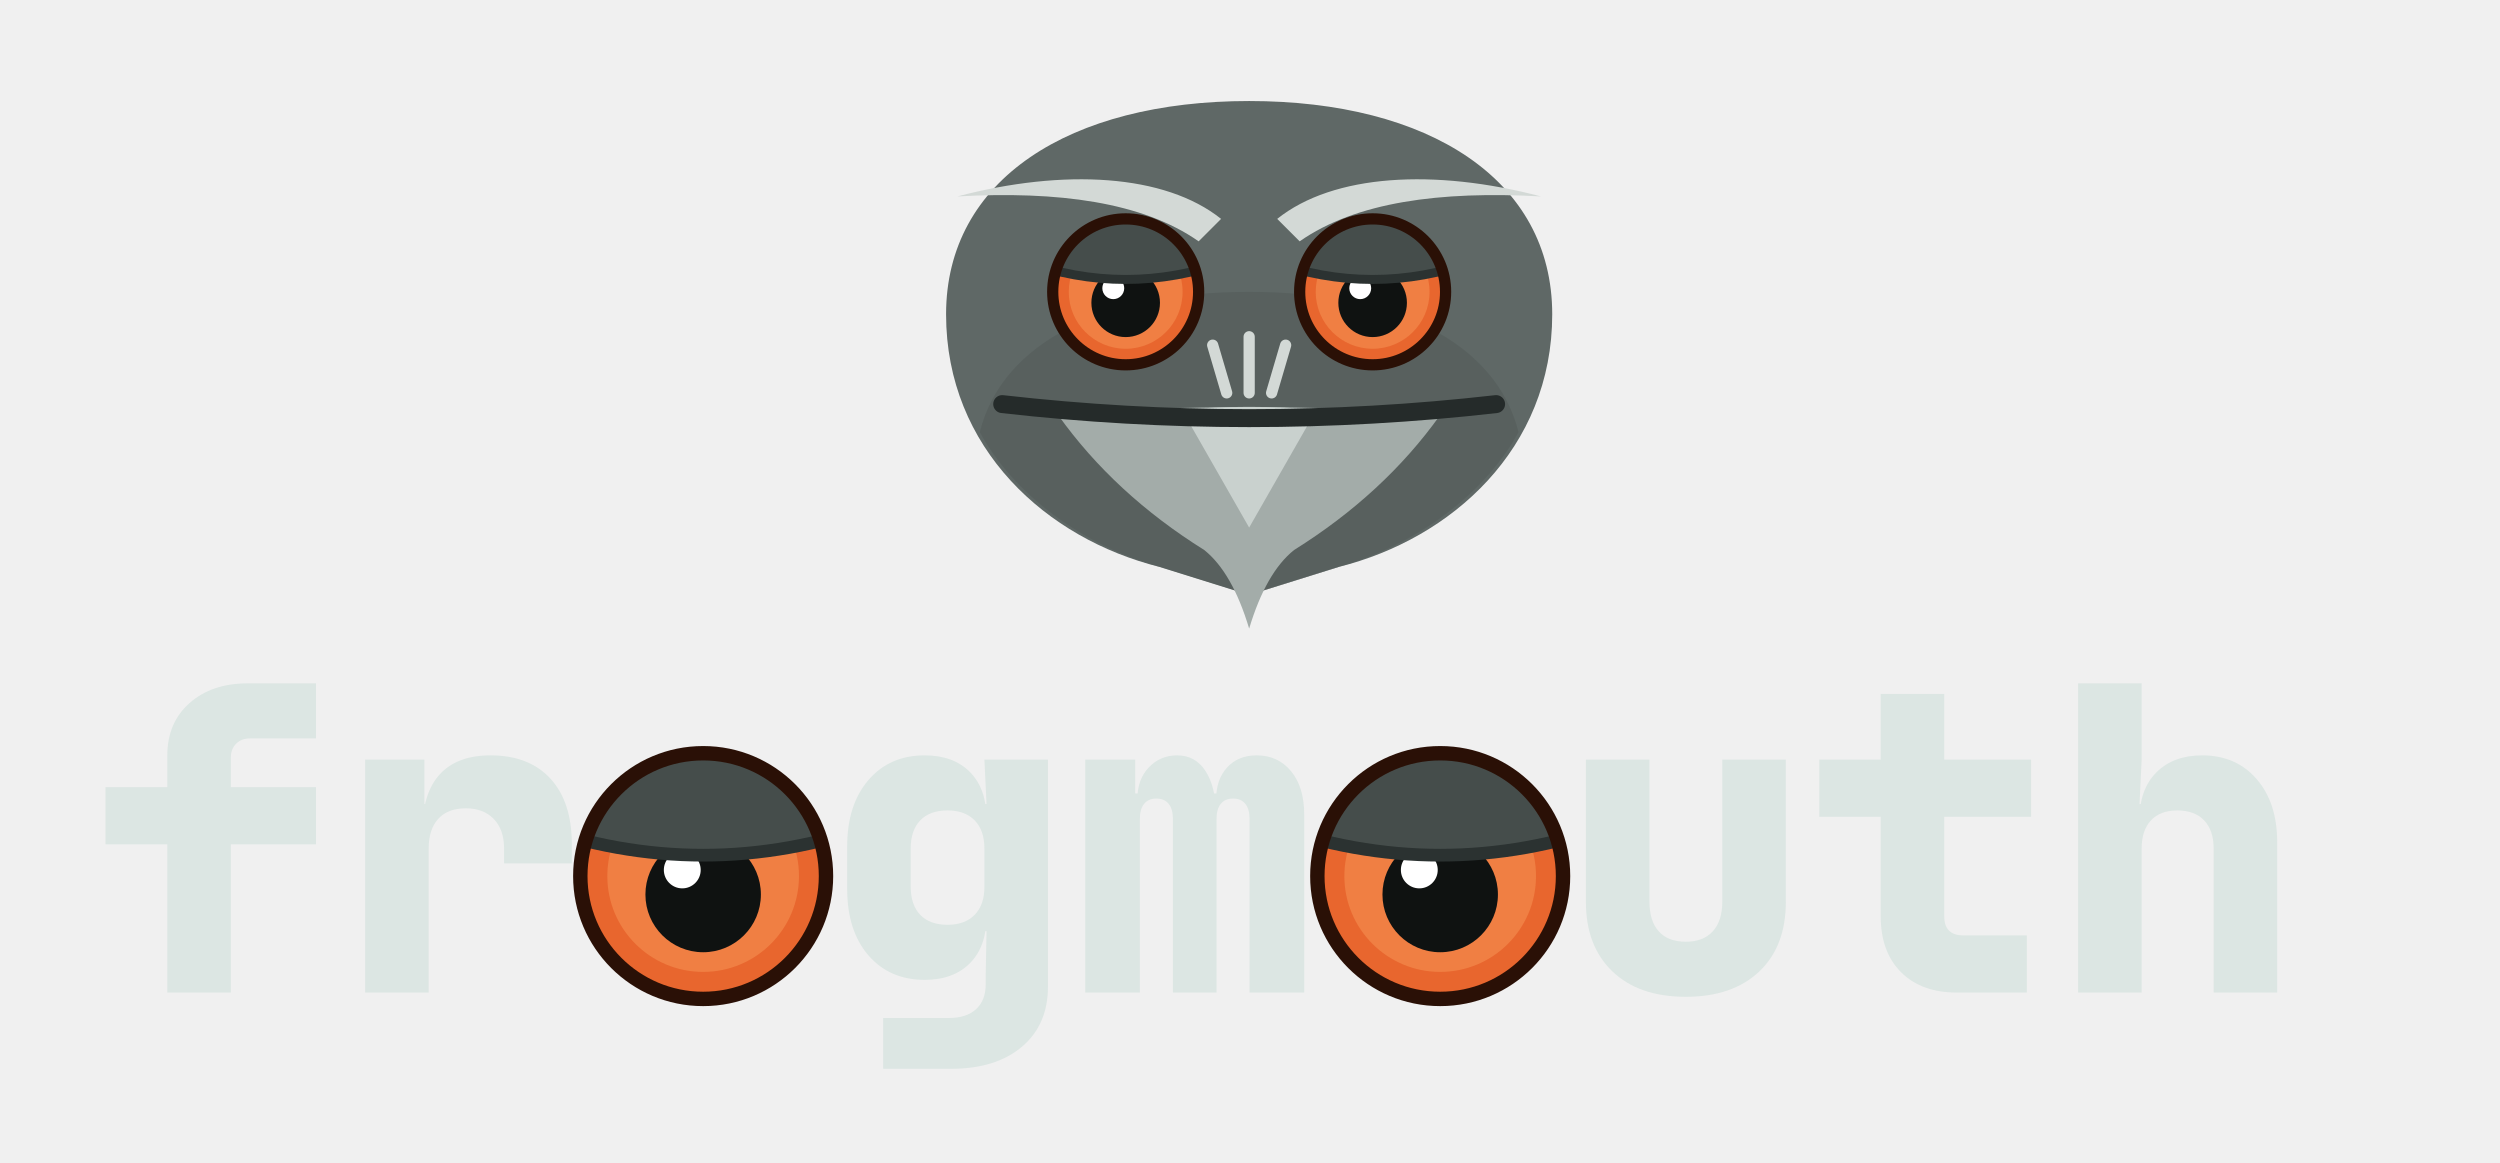
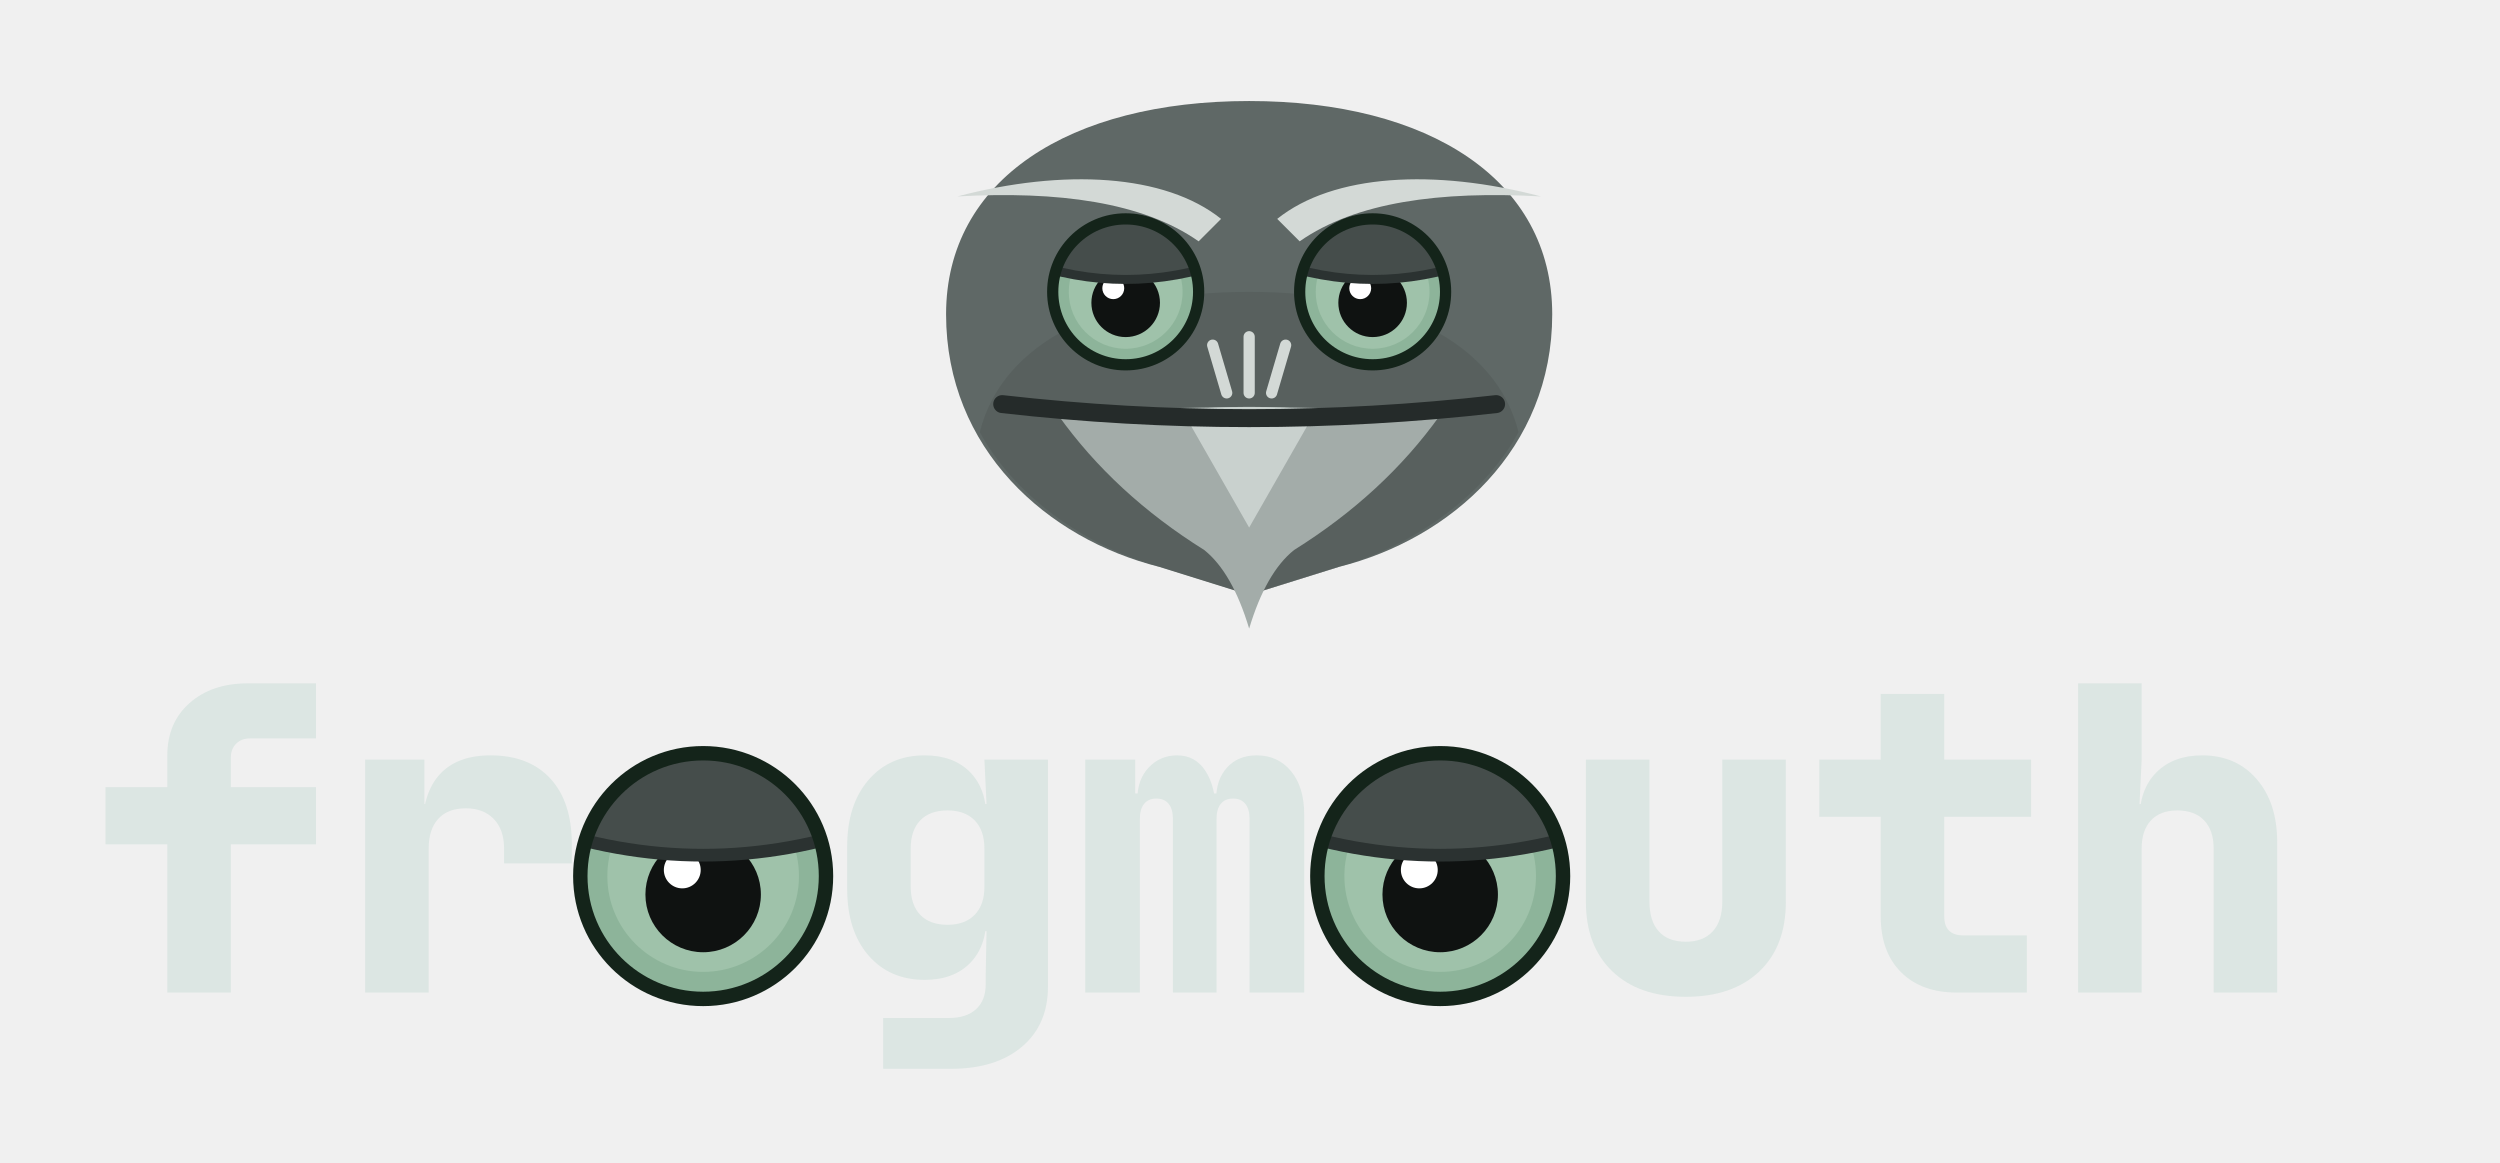
<svg xmlns="http://www.w3.org/2000/svg" viewBox="0 0 472.16 219.62" width="472.16" height="219.62" role="img" aria-label="frogmouth">
  <style>.lid{transform-box:fill-box;animation:blink 7s infinite}@keyframes blink{0%,93%,100%{transform:none}95%{transform:translateY(38%)}}@media (prefers-reduced-motion:reduce){.lid{animation:none}}</style>
  <g transform="translate(168.08 0) scale(1.06)">
    <path fill="#5F6866" d="M10 56C10 32 32 18 64 18C96 18 118 32 118 56C118 80 100 96 80 101L64 106L48 101C28 96 10 80 10 56Z" />
    <path fill="#4F5755" opacity="0.45" d="M16 77C20 61 38 52 64 52C90 52 108 61 112 77C106 88 94 97 80 101L64 106L48 101C34 97 22 88 16 77Z" />
    <path fill="#D3D9D6" d="M59 39C49 31 31 30 12 35C30 34 45 36 55 43Z" />
    <path fill="#D3D9D6" d="M69 39C79 31 97 30 116 35C98 34 83 36 73 43Z" />
    <g transform="translate(42 52)">
      <clipPath id="e21">
        <circle r="12.5" />
      </clipPath>
-       <circle r="13" fill="#E8662E" />
-       <circle r="10.14" fill="#F38A4C" opacity=".7" />
+       <circle r="13" fill="#8DB49A" />
+       <circle r="10.14" fill="#A6C8B0" opacity=".7" />
      <g clip-path="url(#e21)">
        <circle cy="1.95" r="6.11" fill="#0F1211" />
        <circle cx="-2.21" cy="-0.65" r="1.95" fill="#FFFFFF" />
        <g class="lid">
          <path fill="#454D4B" d="M-18.2 -39H18.2V-5.46Q0 1.04 -18.2 -5.46Z" />
          <path fill="none" stroke="#2B3231" stroke-width="1.6" stroke-linecap="round" d="M-18.2 -5.46Q0 1.04 18.2 -5.46" />
        </g>
      </g>
-       <circle r="13" fill="none" stroke="#2A1006" stroke-width="2" />
+       <circle r="13" fill="none" stroke="#14241A" stroke-width="2" />
    </g>
    <g transform="translate(86 52)">
      <clipPath id="e22">
        <circle r="12.5" />
      </clipPath>
-       <circle r="13" fill="#E8662E" />
-       <circle r="10.14" fill="#F38A4C" opacity=".7" />
+       <circle r="13" fill="#8DB49A" />
+       <circle r="10.14" fill="#A6C8B0" opacity=".7" />
      <g clip-path="url(#e22)">
        <circle cy="1.95" r="6.11" fill="#0F1211" />
        <circle cx="-2.21" cy="-0.65" r="1.95" fill="#FFFFFF" />
        <g class="lid">
          <path fill="#454D4B" d="M-18.2 -39H18.2V-5.46Q0 1.04 -18.2 -5.46Z" />
          <path fill="none" stroke="#2B3231" stroke-width="1.6" stroke-linecap="round" d="M-18.2 -5.46Q0 1.04 18.2 -5.46" />
        </g>
      </g>
-       <circle r="13" fill="none" stroke="#2A1006" stroke-width="2" />
+       <circle r="13" fill="none" stroke="#14241A" stroke-width="2" />
    </g>
    <path fill="#A3ACA9" d="M30 74Q64 71 98 74Q88 88 72 98Q67 102 64 112Q61 102 56 98Q40 88 30 74Z" />
    <path fill="#C9D1CE" d="M52 73Q64 72 76 73L64 94Z" />
    <path fill="none" stroke="#252B2A" stroke-width="3.2" stroke-linecap="round" d="M20 72Q42 74.5 64 74.5Q86 74.5 108 72" />
    <path fill="none" stroke="#D3D9D6" stroke-width="2" stroke-linecap="round" d="M64 70V60M60 70L57.5 61.5M68 70L70.5 61.5" />
  </g>
  <g transform="translate(16 187.46) scale(0.08)">
    <g fill="#DCE6E3">
      <path transform="translate(0 0) scale(1 -1)" d="M195 0V350H49V485H195V560Q195 637 247.5 683.5Q300 730 385 730H546V600H390Q370 600 357.5 587.5Q345 575 345 555V485H546V350H345V0Z" />
      <path transform="translate(580 0) scale(1 -1)" d="M82 0V550H222V445H260L217 381Q217 470 258.0 515.0Q299 560 378 560Q469 560 519.5 505.0Q570 450 570 350V305H410V340Q410 385 385.5 410.0Q361 435 320 435Q277 435 254.5 410.0Q232 385 232 340V0Z" />
      <path transform="translate(1740 0) scale(1 -1)" d="M145 -180V-60H300Q342 -60 364.5 -39.0Q387 -18 387 19V40L389 145H354L389 180Q389 109 350.0 69.5Q311 30 243 30Q160 30 110.0 88.0Q60 146 60 245V345Q60 443 110.0 501.5Q160 560 243 560Q311 560 350.0 520.5Q389 481 389 410L354 445H389L384 550H534V14Q534 -76 472.5 -128.0Q411 -180 305 -180ZM297 160Q338 160 361.0 183.5Q384 207 384 250V340Q384 383 361.0 406.5Q338 430 297 430Q255 430 232.5 406.5Q210 383 210 340V250Q210 207 232.5 183.5Q255 160 297 160Z" />
      <path transform="translate(2320 0) scale(1 -1)" d="M42 0V550H160V470H184L165 456Q165 503 192.0 531.5Q219 560 259 560Q302 560 326.0 523.0Q350 486 350 425L332 470H360L351 456Q351 503 377.0 531.5Q403 560 447 560Q497 560 528.0 522.5Q559 485 559 420V0H430V410Q430 433 420.0 445.5Q410 458 391 458Q372 458 362.0 445.5Q352 433 352 410V0H249V410Q249 433 239.0 445.5Q229 458 210 458Q191 458 181.0 445.5Q171 433 171 410V0Z" />
      <path transform="translate(3480 0) scale(1 -1)" d="M300 -10Q189 -10 126.5 50.0Q64 110 64 214V550H214V215Q214 169 236.0 144.5Q258 120 300 120Q341 120 363.5 144.5Q386 169 386 215V550H536V214Q536 109 473.0 49.5Q410 -10 300 -10Z" />
      <path transform="translate(4060 0) scale(1 -1)" d="M360 0Q276 0 228.0 48.0Q180 96 180 180V415H35V550H180V705H330V550H535V415H330V180Q330 135 375 135H525V0Z" />
      <path transform="translate(4640 0) scale(1 -1)" d="M66 0V730H216V550L211 445H255L211 410Q211 480 251.0 520.0Q291 560 359 560Q439 560 487.5 504.0Q536 448 536 355V0H386V340Q386 383 363.5 406.5Q341 430 300 430Q260 430 238.0 406.5Q216 383 216 340V0Z" />
    </g>
    <g transform="translate(1460 -275)">
      <clipPath id="e19">
        <circle r="289.5" />
      </clipPath>
-       <circle r="290" fill="#E8662E" />
-       <circle r="226.2" fill="#F38A4C" opacity=".7" />
+       <circle r="290" fill="#8DB49A" />
+       <circle r="226.2" fill="#A6C8B0" opacity=".7" />
      <g clip-path="url(#e19)">
        <circle cy="43.5" r="136.3" fill="#0F1211" />
        <circle cx="-49.3" cy="-14.5" r="43.5" fill="#FFFFFF" />
        <g class="lid">
          <path fill="#454D4B" d="M-406 -870H406V-121.8Q0 23.2 -406 -121.8Z" />
          <path fill="none" stroke="#2B3231" stroke-width="30" stroke-linecap="round" d="M-406 -121.8Q0 23.2 406 -121.8" />
        </g>
      </g>
-       <circle r="290" fill="none" stroke="#2A1006" stroke-width="34" />
+       <circle r="290" fill="none" stroke="#14241A" stroke-width="34" />
    </g>
    <g transform="translate(3200 -275)">
      <clipPath id="e20">
        <circle r="289.5" />
      </clipPath>
-       <circle r="290" fill="#E8662E" />
-       <circle r="226.2" fill="#F38A4C" opacity=".7" />
+       <circle r="290" fill="#8DB49A" />
+       <circle r="226.2" fill="#A6C8B0" opacity=".7" />
      <g clip-path="url(#e20)">
        <circle cy="43.5" r="136.3" fill="#0F1211" />
        <circle cx="-49.3" cy="-14.5" r="43.5" fill="#FFFFFF" />
        <g class="lid">
          <path fill="#454D4B" d="M-406 -870H406V-121.8Q0 23.2 -406 -121.8Z" />
          <path fill="none" stroke="#2B3231" stroke-width="30" stroke-linecap="round" d="M-406 -121.8Q0 23.2 406 -121.8" />
        </g>
      </g>
-       <circle r="290" fill="none" stroke="#2A1006" stroke-width="34" />
+       <circle r="290" fill="none" stroke="#14241A" stroke-width="34" />
    </g>
  </g>
</svg>
